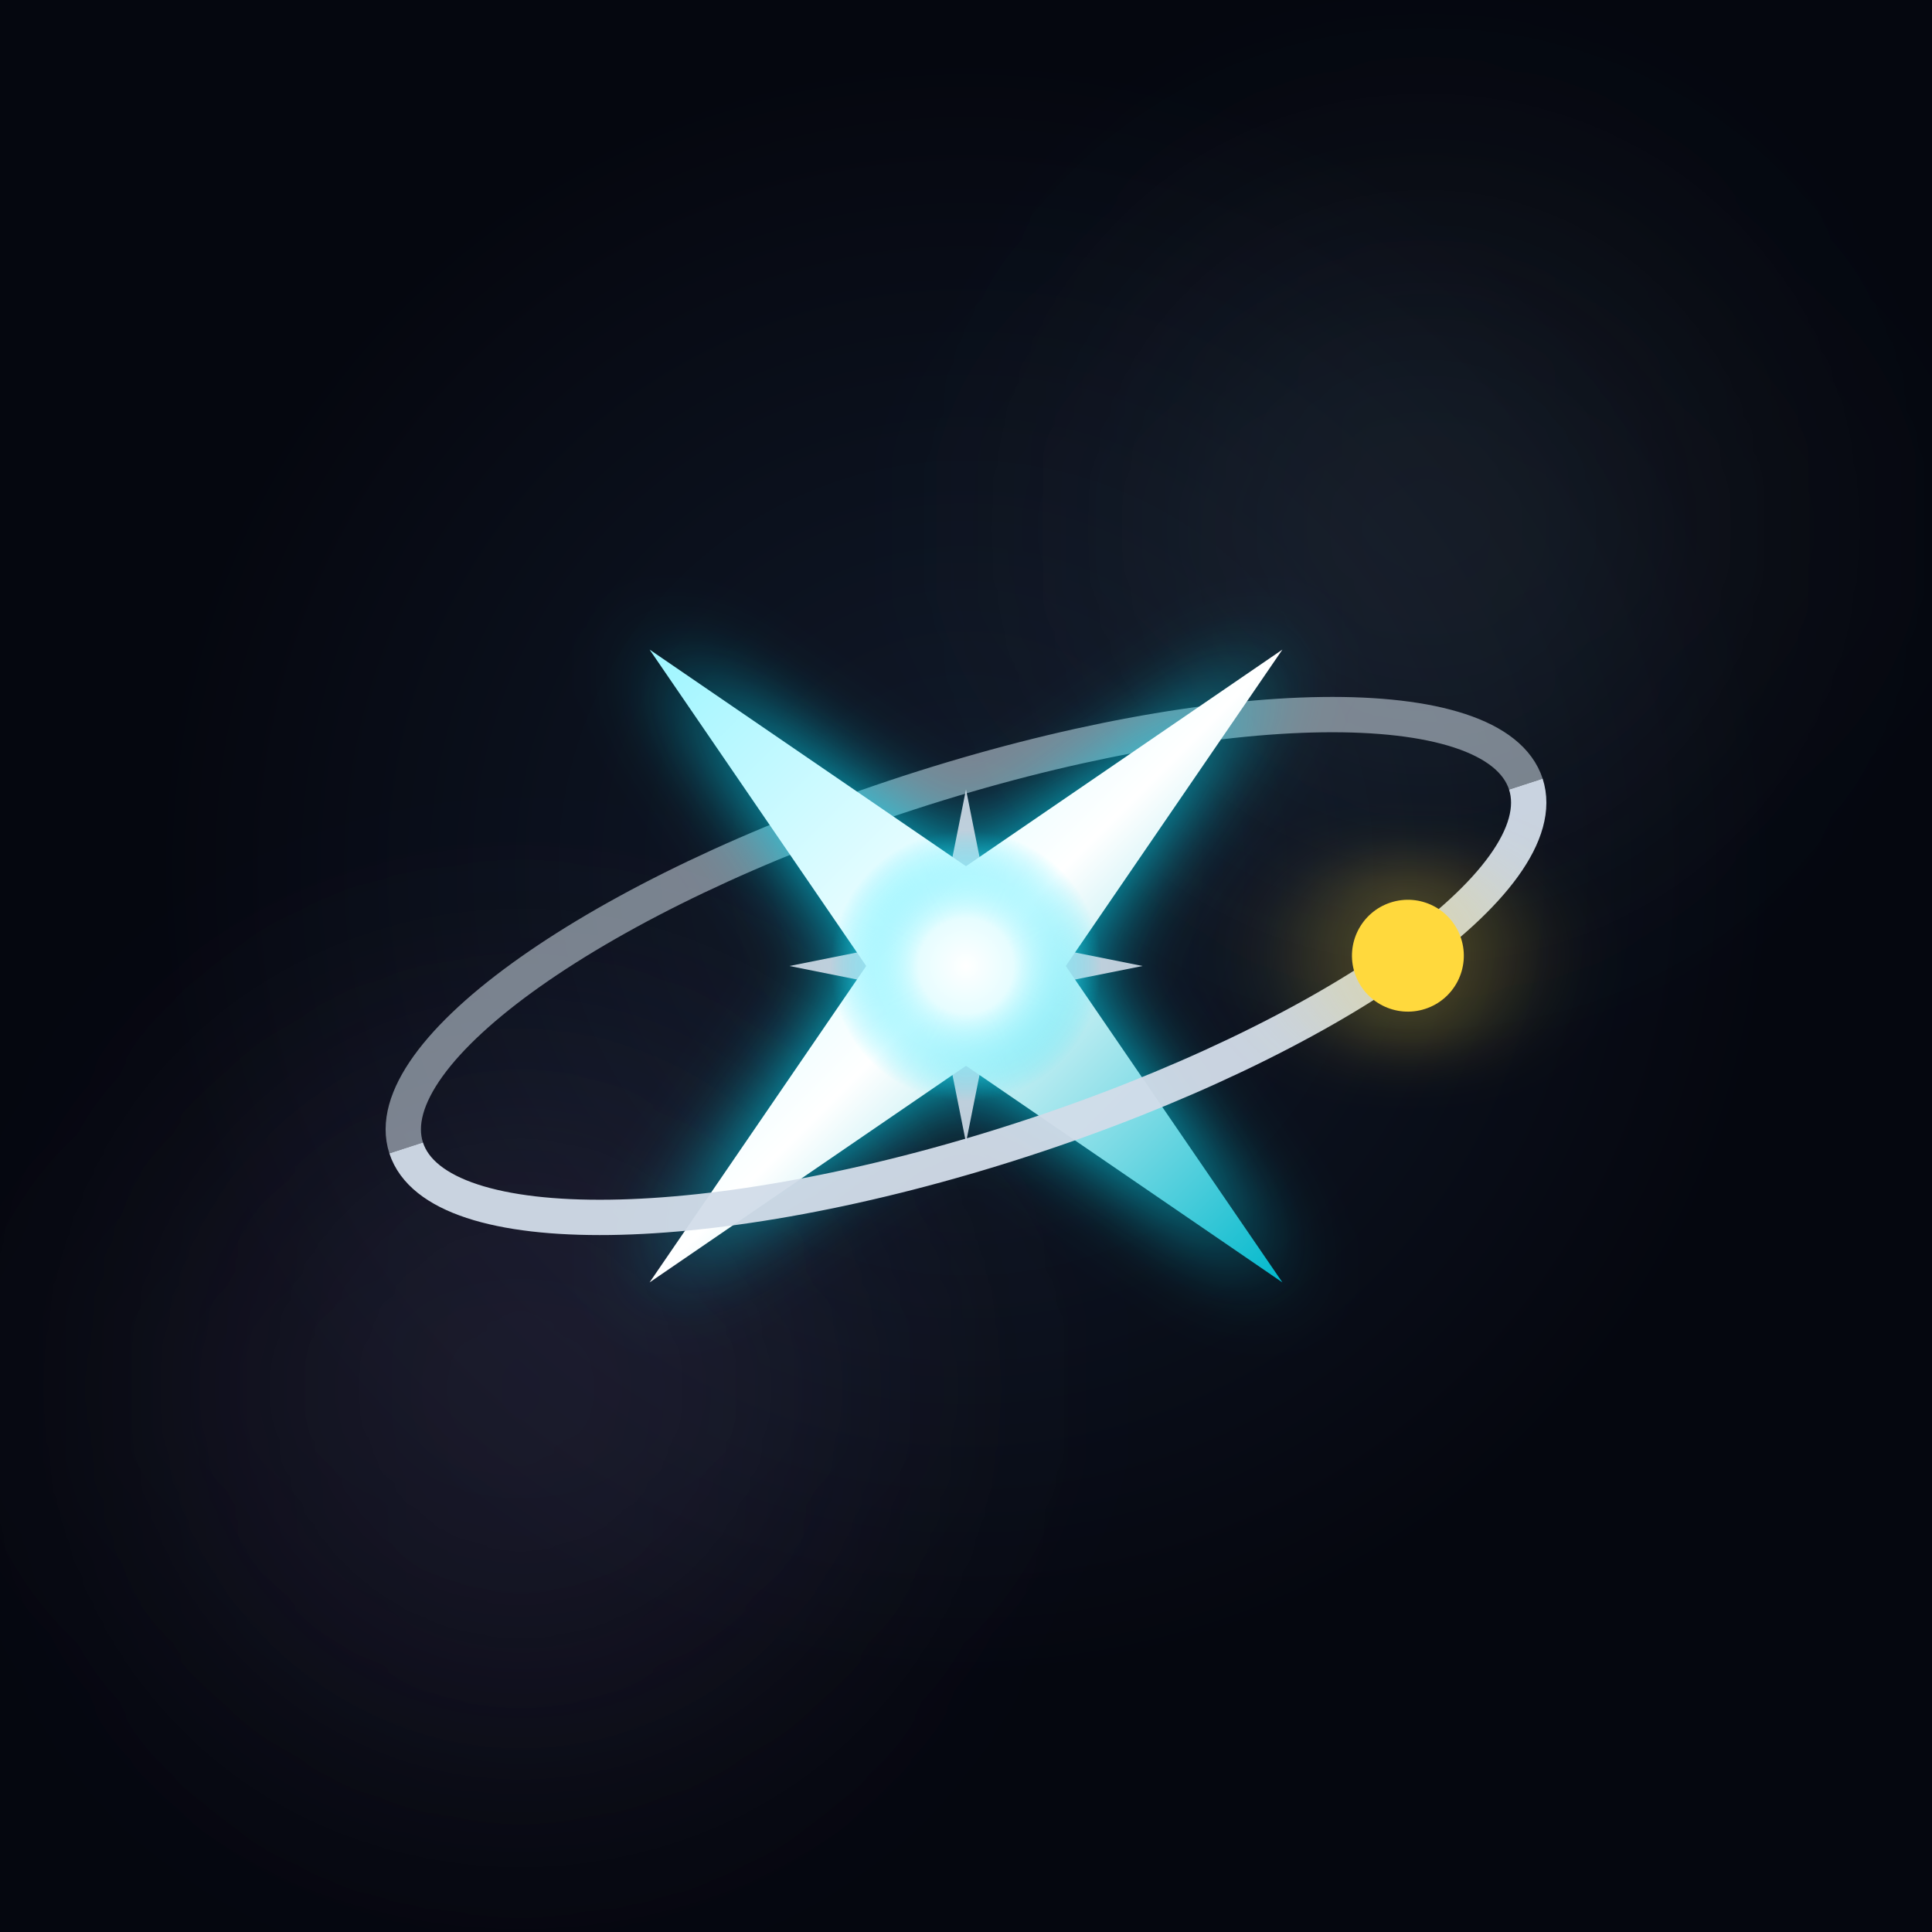
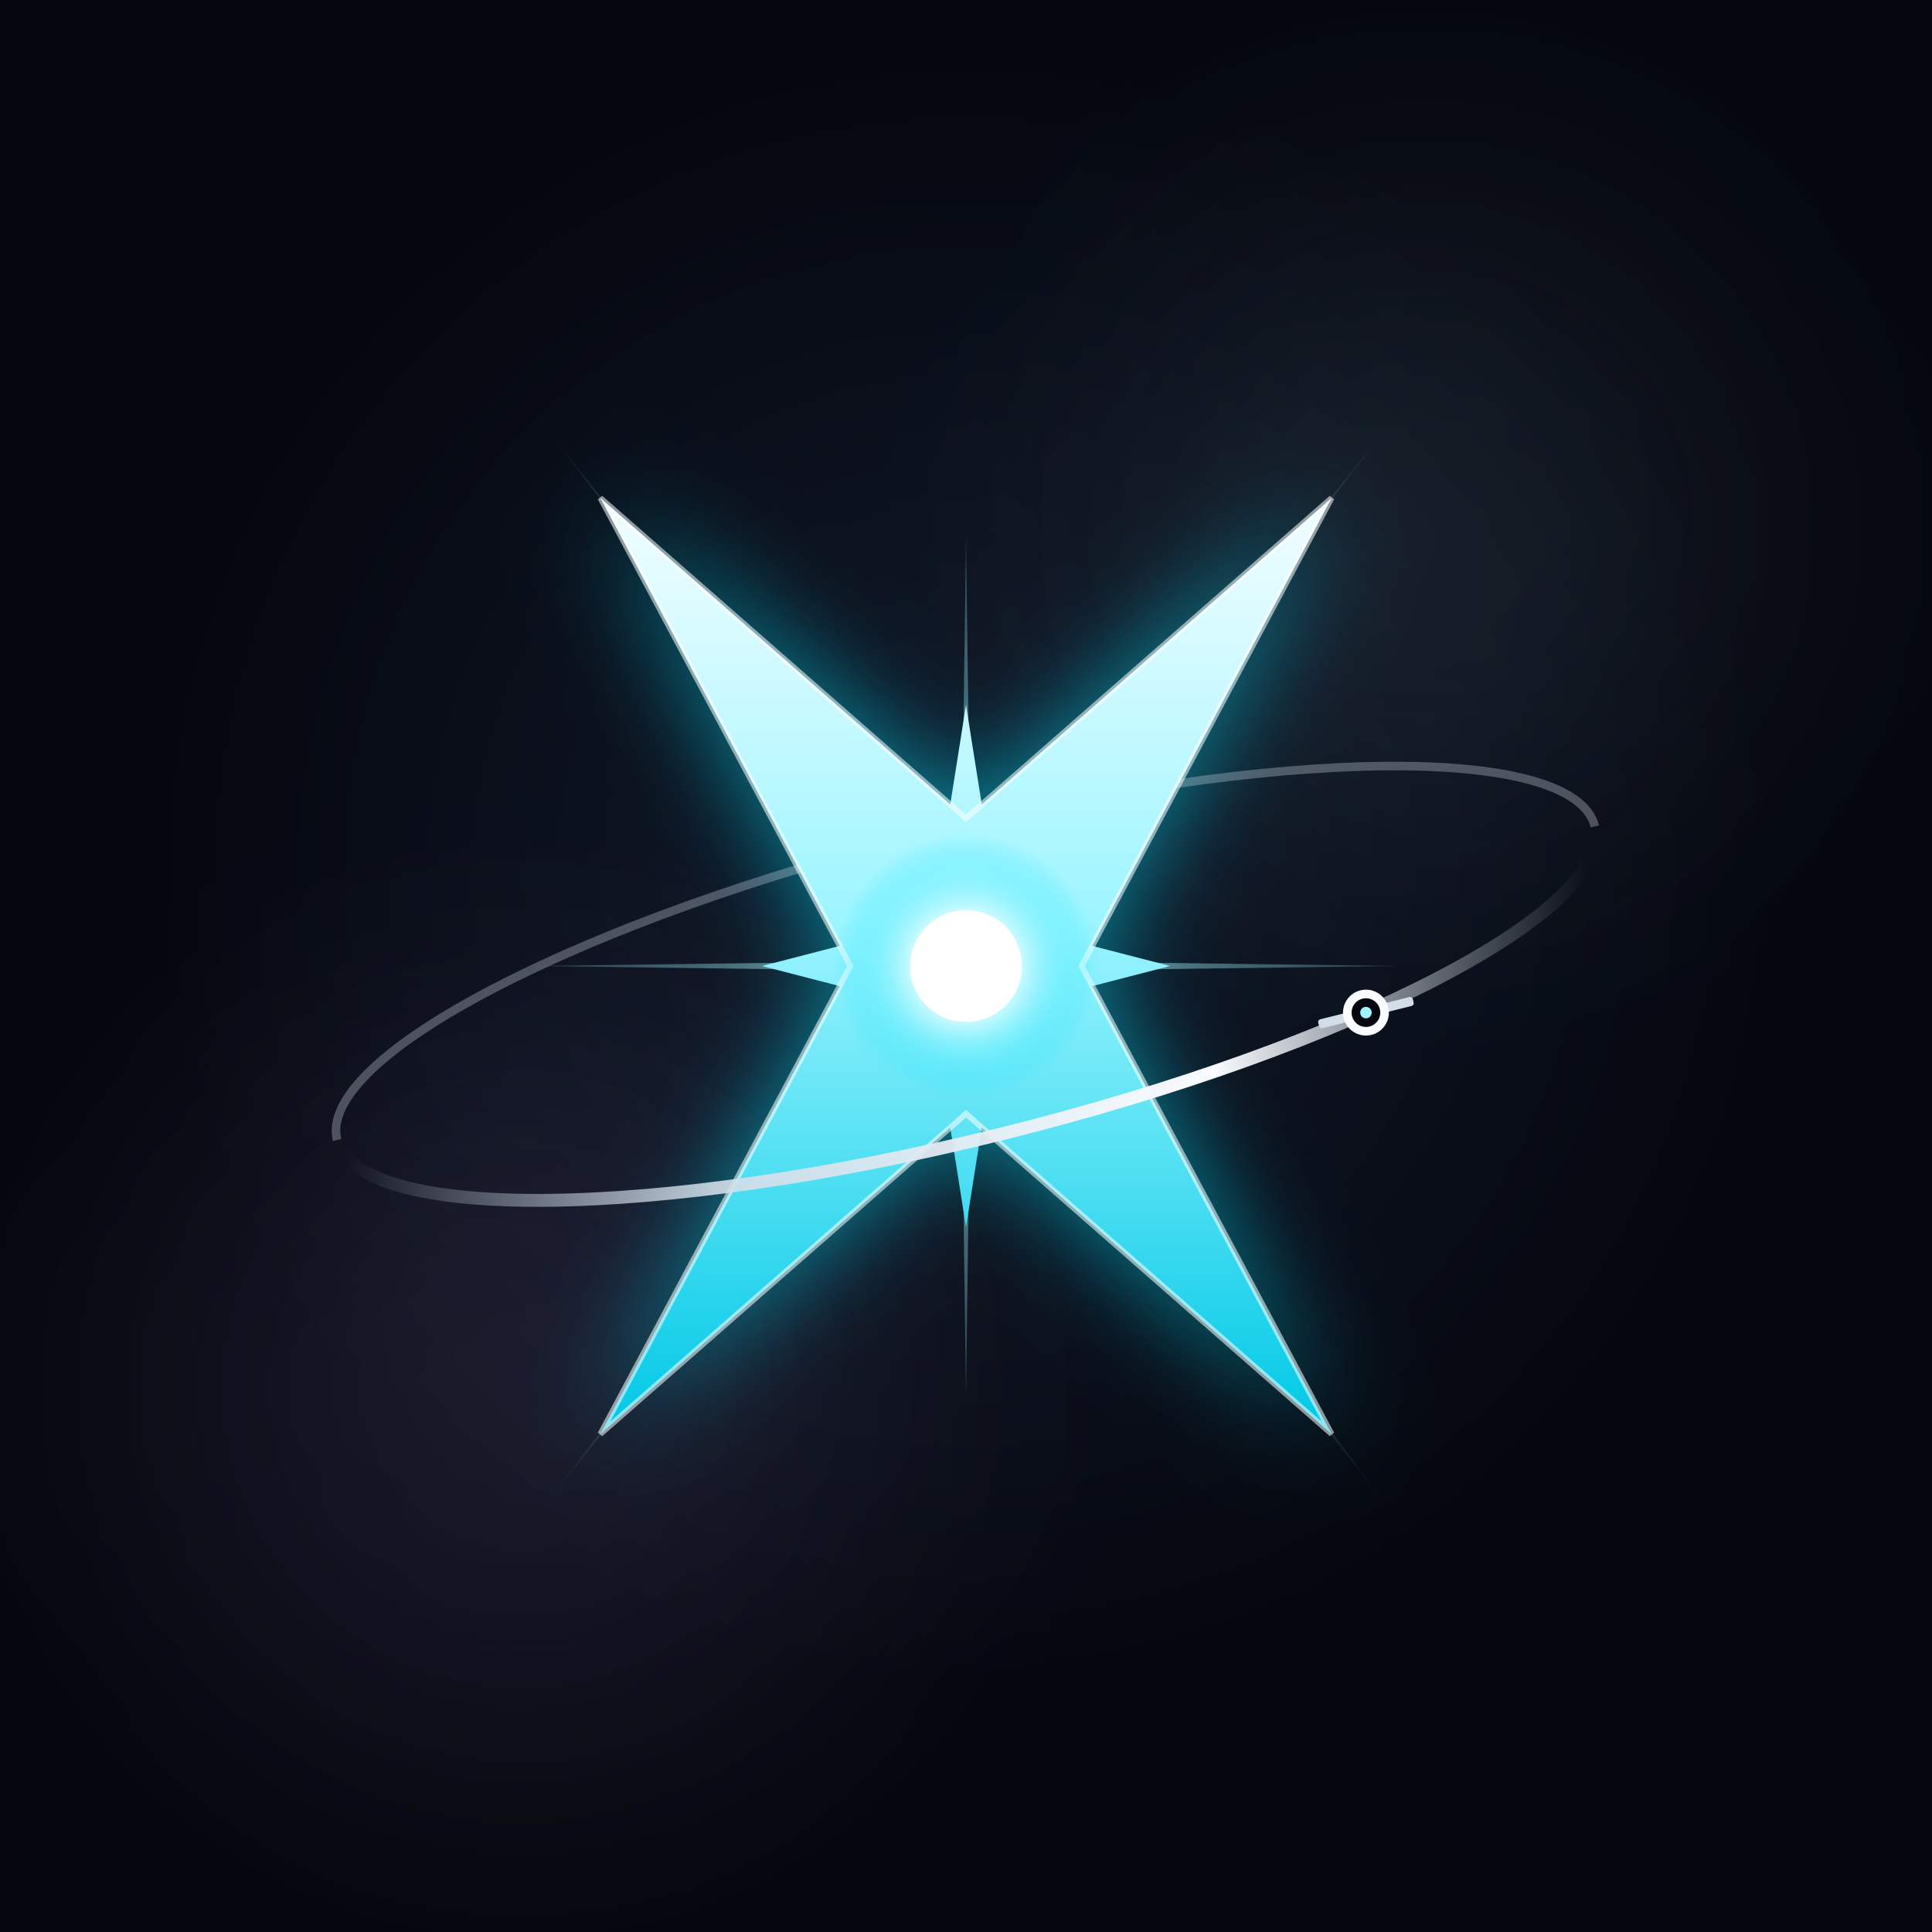
<svg xmlns="http://www.w3.org/2000/svg" viewBox="0 0 512 512">
  <defs>
    <radialGradient id="bg" gradientUnits="userSpaceOnUse" cx="256" cy="230" r="300">
      <stop offset="0" stop-color="#111A2A" />
      <stop offset="0.72" stop-color="#05070F" />
    </radialGradient>
    <filter id="neb" x="-50%" y="-50%" width="200%" height="200%">
      <feGaussianBlur stdDeviation="40" />
    </filter>
-     <linearGradient id="mg" x1="0" y1="0" x2="1" y2="1">
-       <stop offset="0" stop-color="#9DF5FF" />
-       <stop offset="0.5" stop-color="#FFFFFF" />
-       <stop offset="1" stop-color="#00B8CC" />
+     <linearGradient id="mg" gradientUnits="userSpaceOnUse" x1="0" y1="92.8" x2="0" y2="419.2">
+       <stop offset="0" stop-color="#F2FDFF" />
+       <stop offset="0.45" stop-color="#9DF5FF" />
+       <stop offset="1" stop-color="#00C8E6" />
    </linearGradient>
    <radialGradient id="core">
      <stop offset="0" stop-color="#FFFFFF" stop-opacity="1" />
      <stop offset="0.35" stop-color="#E6FDFF" stop-opacity="1" />
      <stop offset="1" stop-color="#00E5FF" stop-opacity="0" />
    </radialGradient>
-     <filter id="mglow" x="-50%" y="-50%" width="200%" height="200%">
-       <feGaussianBlur stdDeviation="14" />
+     <radialGradient id="sf" gradientUnits="userSpaceOnUse" cx="256" cy="256" r="238">
+       <stop offset="0" stop-color="#F2FDFF" stop-opacity="0.95" />
+       <stop offset="0.35" stop-color="#9DF5FF" stop-opacity="0.55" />
+       <stop offset="1" stop-color="#9DF5FF" stop-opacity="0" />
+     </radialGradient>
+     <linearGradient id="of" gradientUnits="userSpaceOnUse" x1="40" y1="0" x2="472" y2="0">
+       <stop offset="0" stop-color="#D2DDE9" stop-opacity="0" />
+       <stop offset="0.3" stop-color="#D2DDE9" stop-opacity="0.9" />
+       <stop offset="0.7" stop-color="#FAFCFF" stop-opacity="1" />
+       <stop offset="1" stop-color="#D2DDE9" stop-opacity="0" />
+     </linearGradient>
+     <filter id="mglow" x="-50%" y="-50%" width="200%" height="200%" color-interpolation-filters="sRGB">
+       <feGaussianBlur stdDeviation="18" />
    </filter>
-     <clipPath id="back">
-       <rect x="0" y="0" width="512" height="256" />
-     </clipPath>
-     <clipPath id="front">
-       <rect x="0" y="256" width="512" height="256" />
-     </clipPath>
+     <filter id="bloom" x="-100%" y="-100%" width="300%" height="300%" color-interpolation-filters="sRGB">
+       <feGaussianBlur stdDeviation="5" />
+     </filter>
  </defs>
  <rect width="512" height="512" fill="#05070F" />
  <rect width="512" height="512" fill="url(#bg)" />
  <g filter="url(#neb)">
    <circle cx="138" cy="368" r="92" fill="#8075B3" opacity="0.16" />
    <circle cx="378" cy="140" r="84" fill="#668C9E" opacity="0.14" />
  </g>
-   <g transform="translate(56.32 56.32) scale(0.78)">
-     <g transform="rotate(-18 256 256)">
-       <ellipse cx="256" cy="256" rx="200" ry="62" fill="none" stroke="#D2DDE9" stroke-opacity="0.55" stroke-width="12" clip-path="url(#back)" />
+   <g transform="translate(61.44 61.44) scale(0.76)">
+     <g filter="url(#mglow)" opacity="0.6">
+       <path d="M383.5 92.8L296.29 256L383.5 419.2L256 307.51L128.5 419.2L215.71 256L128.5 92.8L256 204.49Z" fill="#00E5FF" />
    </g>
-     <g filter="url(#mglow)" opacity="0.85">
-       <path d="M363.5 148.5L289.9 256L363.5 363.5L256 289.9L148.5 363.5L222.1 256L148.5 148.5L256 222.1Z" fill="#00E5FF" />
-     </g>
-     <path d="M256 196L266 246L316 256L266 266L256 316L246 266L196 256L246 246Z" fill="#D2DDE9" opacity="0.9" />
-     <path d="M363.5 148.5L289.9 256L363.5 363.5L256 289.9L148.5 363.5L222.1 256L148.5 148.5L256 222.1Z" fill="url(#mg)" />
+     <path d="M36.71 316.67A226 54 -14 0 1 475.29 207.33" fill="none" stroke="#D2DDE9" stroke-opacity="0.32" stroke-width="3" />
+     <path d="M403.75 66.87L257.97 257.54L108.25 445.13L254.03 254.46ZM403.75 445.13L254.03 257.54L108.25 66.87L257.97 254.46Z" fill="url(#sf)" />
+     <path d="M406 256L256 258L106 256L256 254ZM256 406L254 256L256 106L258 256Z" fill="url(#sf)" opacity="0.7" />
+     <path d="M383.5 92.8L296.29 256L383.5 419.2L256 307.51L128.5 419.2L215.71 256L128.5 92.8L256 204.49ZM256 164.97L267.99 240.7L327.15 256L267.99 271.3L256 347.04L244.02 271.3L184.86 256L244.02 240.7Z" fill="url(#mg)" />
+     <path d="M383.5 92.8L296.29 256L383.5 419.2L256 307.51L128.5 419.2L215.71 256L128.5 92.8L256 204.49Z" fill="none" stroke="#FFFFFF" stroke-opacity="0.55" stroke-width="2" />
+     <circle cx="256" cy="256" r="18" fill="#FFFFFF" opacity="0.8" filter="url(#bloom)" />
    <circle cx="256" cy="256" r="46" fill="url(#core)" />
-     <g transform="rotate(-18 256 256)">
-       <ellipse cx="256" cy="256" rx="200" ry="62" fill="none" stroke="#D2DDE9" stroke-opacity="0.95" stroke-width="12" clip-path="url(#front)" />
-     </g>
-     <g transform="rotate(-18 256 256)">
-       <circle cx="399.87" cy="299.07" r="34" fill="#FFD93D" opacity="0.25" filter="url(#mglow)" />
-       <circle cx="399.87" cy="299.07" r="19" fill="#FFD93D" />
+     <circle cx="256" cy="256" r="19.5" fill="#FFFFFF" />
+     <path d="M475.29 207.33A226 54 -14 0 1 36.71 316.67" fill="none" stroke="url(#of)" stroke-width="4.5" stroke-linecap="round" />
+     <g transform="translate(395.46 272.25) rotate(-14)">
+       <rect x="-17" y="-1.6" width="34" height="3.2" rx="1" fill="#D2DDE9" />
+       <circle r="8" fill="#FAFCFF" />
+       <circle r="5" fill="#05070F" />
+       <circle r="2" fill="#9DF5FF" />
    </g>
  </g>
</svg>
